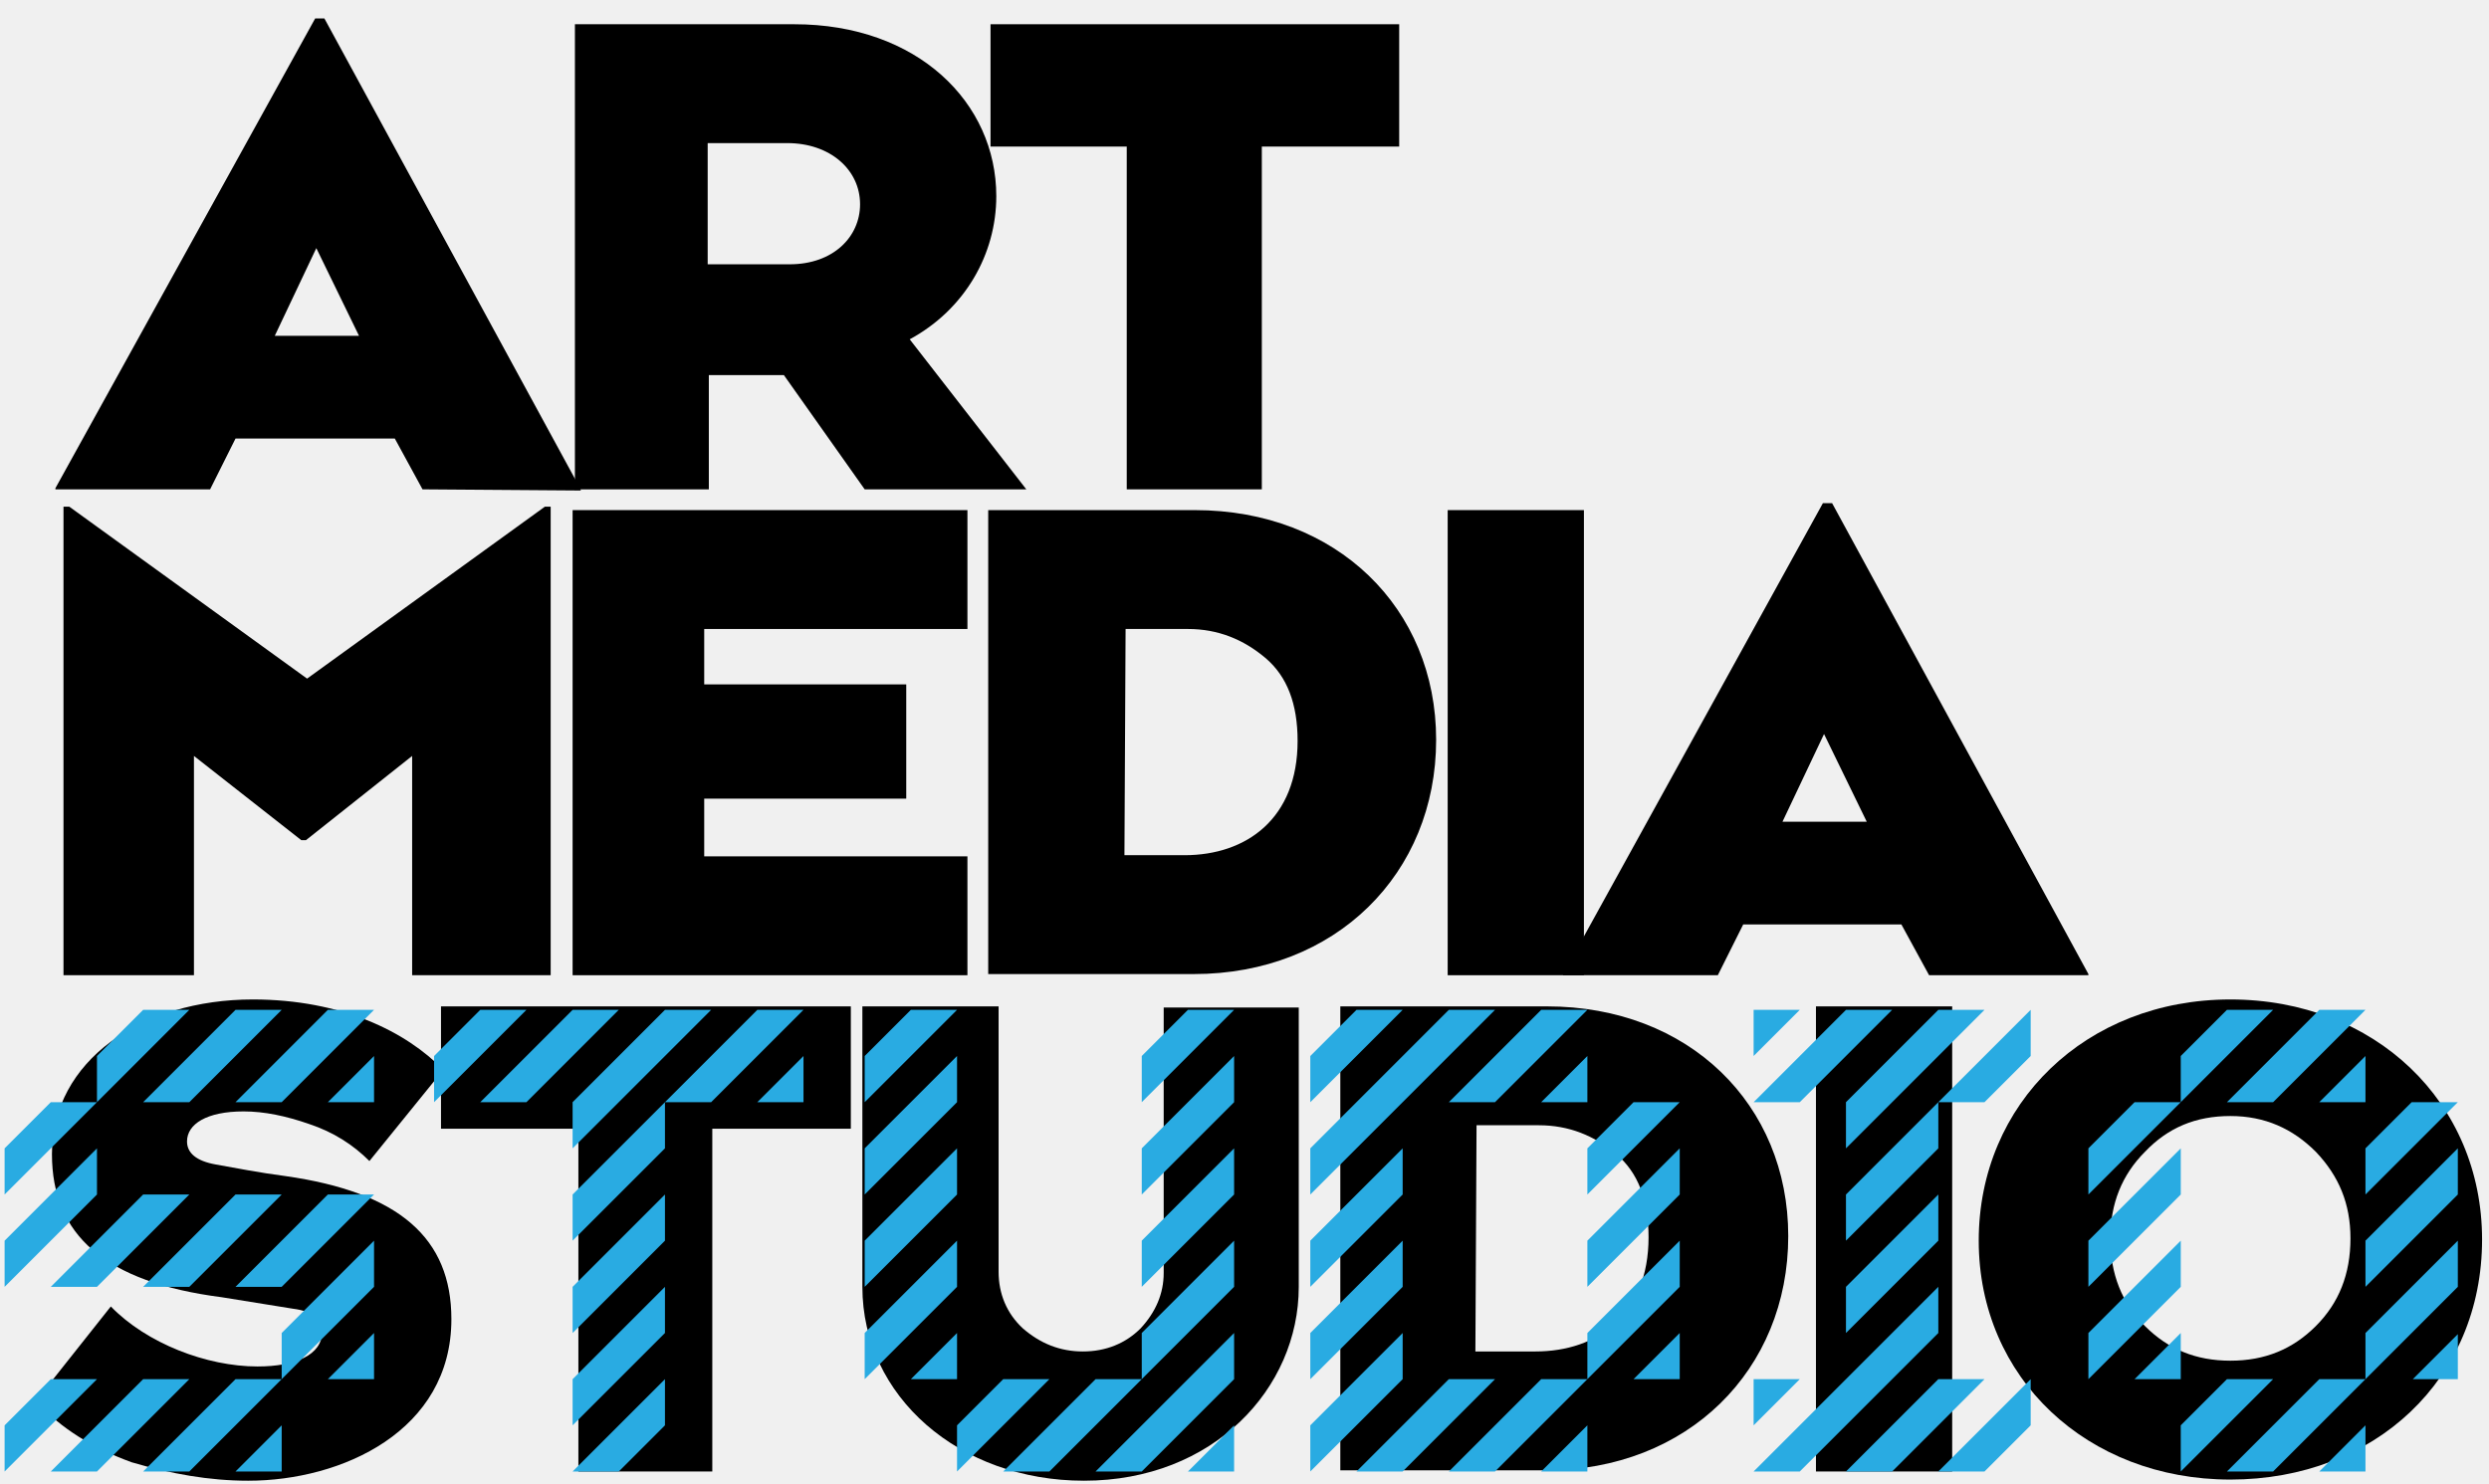
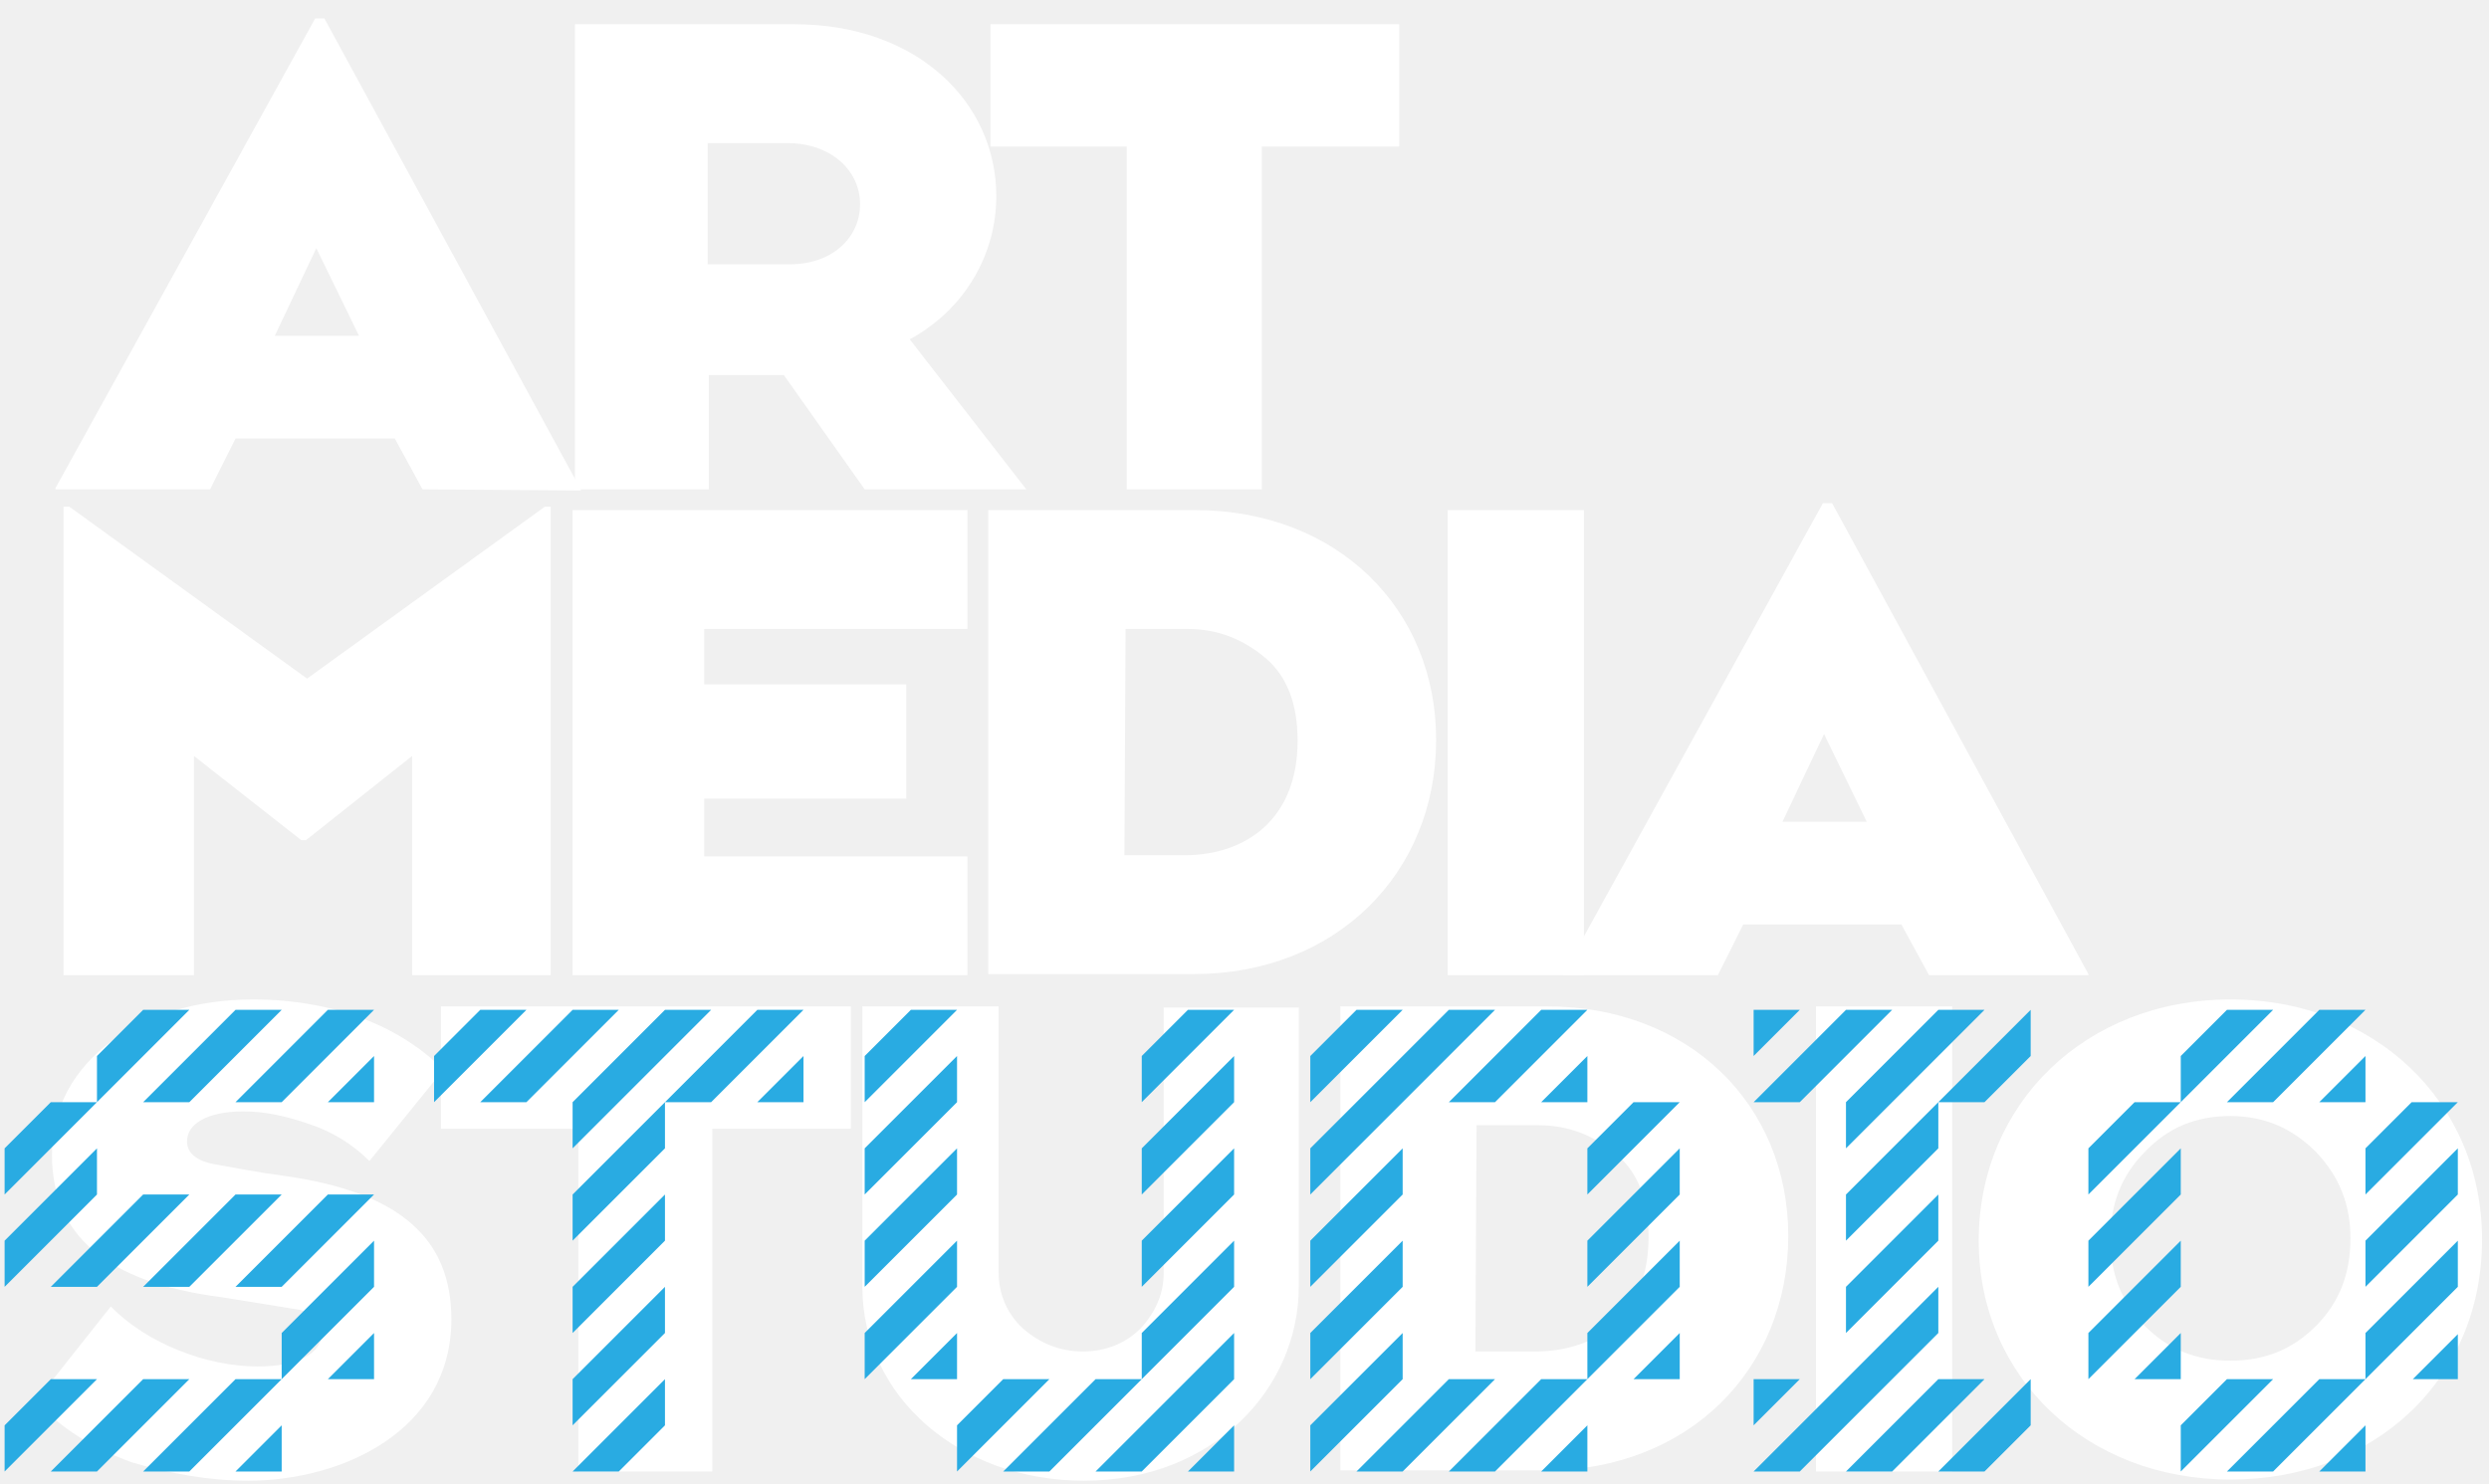
<svg xmlns="http://www.w3.org/2000/svg" xmlns:xlink="http://www.w3.org/1999/xlink" version="1.1" id="Layer_1" x="0px" y="0px" viewBox="0 0 215.6 128.5" style="enable-background:new 0 0 215.6 128.5;" xml:space="preserve">
  <style type="text/css">
- 	.st0{clip-path:url(#SVGID_2_);fill:#29ABE2;}
- 	.st1{clip-path:url(#SVGID_4_);fill:#29ABE2;}
- 	.st2{clip-path:url(#SVGID_6_);fill:#29ABE2;}
- 	.st3{clip-path:url(#SVGID_8_);fill:#29ABE2;}
- 	.st4{clip-path:url(#SVGID_10_);fill:#29ABE2;}
- 	.st5{clip-path:url(#SVGID_12_);fill:#29ABE2;}
+ 	.st0{fill:#FFFFFF;}
+ 	.st1{clip-path:url(#SVGID_2_);fill:#29ABE2;}
+ 	.st2{clip-path:url(#SVGID_4_);fill:#29ABE2;}
+ 	.st3{clip-path:url(#SVGID_6_);fill:#29ABE2;}
+ 	.st4{clip-path:url(#SVGID_8_);fill:#29ABE2;}
+ 	.st5{clip-path:url(#SVGID_10_);fill:#29ABE2;}
+ 	.st6{clip-path:url(#SVGID_12_);fill:#29ABE2;}
</style>
-   <path d="M36.6,42.4L34.2,38H20.4l-2.2,4.4H4.8v-0.1L27.3,1.6h0.8l22.2,40.8v0.1L36.6,42.4L36.6,42.4z M23.8,29.1h7.3l-3.7-7.6  L23.8,29.1z" />
-   <path d="M61.4,32.5v9.9H49.8V2.1h19c10.7,0,17.5,6.8,17.5,14.9c0,5-2.7,9.8-7.5,12.4l10.1,13h-14l-7-9.9H61.4z M68.4,22.9  c3.8,0,6.1-2.4,6.1-5.2c0-3-2.6-5.3-6.3-5.3h-6.9v10.5C61.3,22.9,68.4,22.9,68.4,22.9z" />
-   <polygon points="109.3,42.4 97.6,42.4 97.6,12.7 85.8,12.7 85.8,2.1 121.2,2.1 121.2,12.7 109.3,12.7 " />
-   <polygon points="5.5,84.5 5.5,43.9 6,43.9 26.6,58.8 47.2,43.9 47.7,43.9 47.7,84.5 35.7,84.5 35.7,65.5 26.5,72.8 26.1,72.8   16.8,65.5 16.8,84.5 " />
-   <polygon points="49.6,84.5 49.6,44.2 83.8,44.2 83.8,54.5 61,54.5 61,59.3 78.5,59.3 78.5,69.2 61,69.2 61,74.2 83.8,74.2   83.8,84.5 " />
-   <path d="M85.6,84.5V44.2h17.9c12.3,0,20.9,8.5,20.9,19.9c0,11.6-8.7,20.3-21,20.3H85.6V84.5z M97.4,74.1h5.2c5.4,0,9.8-3.2,9.8-9.9  c0-3.2-0.9-5.6-2.8-7.2c-1.9-1.6-4.1-2.5-6.7-2.5h-5.4L97.4,74.1L97.4,74.1z" />
-   <rect x="125.4" y="44.2" width="11.8" height="40.3" />
-   <path d="M167.1,84.5l-2.4-4.4H151l-2.2,4.4h-13.4v-0.1l22.5-40.8h0.8l22.2,40.8v0.1H167.1z M154.4,71.2h7.3l-3.7-7.6L154.4,71.2z" />
-   <path d="M9.6,113.2c3.1,3.2,8.3,5.2,12.7,5.2c3.3,0,5.6-1,5.6-3c0-1-0.8-1.8-2.5-2l-6.2-1C9.1,111.1,4.5,107,4.5,100  c0-8.1,7.8-13.4,17.4-13.4c7.7,0,13.3,2.8,16.5,6.1l-6.4,7.9c-1.4-1.4-3.1-2.5-5.2-3.2c-2-0.7-3.9-1.1-5.7-1.1  c-3.2,0-4.9,1.1-4.9,2.6c0,1,0.8,1.7,2.5,2s3.7,0.7,6,1c9.9,1.4,14.4,5.4,14.4,12.4c0,9.7-9.5,14-17.6,14c-3.4,0-6.7-0.6-10.1-1.6  c-3.3-1.2-6.1-2.9-8.3-5.3L9.6,113.2z" />
-   <polygon points="61.7,127.5 50.1,127.5 50.1,97.8 38.2,97.8 38.2,87.2 73.7,87.2 73.7,97.8 61.7,97.8 " />
-   <path d="M74.8,87.2h11.7v23c0,1.9,0.7,3.6,2.1,4.9c1.5,1.3,3.2,2,5.2,2s3.7-0.7,5-2c1.3-1.4,2-3,2-4.8v-23h11.7v24.2  c0,8.8-7.4,16.8-18.6,16.8c-10.8,0-19.2-7.3-19.2-16.8V87.2H74.8z" />
-   <path d="M116.1,127.5V87.2H134c12.3,0,20.9,8.5,20.9,19.9c0,11.6-8.7,20.3-21,20.3h-17.8V127.5z M127.8,117.1h5.2  c5.4,0,9.8-3.2,9.8-9.9c0-3.2-0.9-5.6-2.8-7.2c-1.9-1.6-4.1-2.5-6.7-2.5h-5.4L127.8,117.1L127.8,117.1z" />
-   <rect x="157.3" y="87.2" width="11.8" height="40.3" />
-   <path d="M171.4,107.5c0-11.9,9.3-20.9,21.8-20.9s21.8,8.9,21.8,20.8c0,12.1-9.3,20.8-21.8,20.8C180.8,128.2,171.4,119.4,171.4,107.5   M185.8,114.9c2,2,4.4,3,7.4,3s5.4-1,7.4-3s3-4.5,3-7.6c0-3-1-5.4-3-7.5c-2-2-4.4-3.1-7.4-3.1s-5.4,1-7.4,3.1c-2,2-3,4.5-3,7.5  C182.8,110.4,183.8,112.9,185.8,114.9" />
+   <path class="st0" d="M36.6,42.4L34.2,38H20.4l-2.2,4.4H4.8v-0.1L27.3,1.6h0.8l22.2,40.8v0.1L36.6,42.4L36.6,42.4z M23.8,29.1h7.3  l-3.7-7.6L23.8,29.1z" />
+   <path class="st0" d="M61.4,32.5v9.9H49.8V2.1h19c10.7,0,17.5,6.8,17.5,14.9c0,5-2.7,9.8-7.5,12.4l10.1,13h-14l-7-9.9H61.4z   M68.4,22.9c3.8,0,6.1-2.4,6.1-5.2c0-3-2.6-5.3-6.3-5.3h-6.9v10.5C61.3,22.9,68.4,22.9,68.4,22.9z" />
+   <polygon class="st0" points="109.3,42.4 97.6,42.4 97.6,12.7 85.8,12.7 85.8,2.1 121.2,2.1 121.2,12.7 109.3,12.7 " />
+   <polygon class="st0" points="5.5,84.5 5.5,43.9 6,43.9 26.6,58.8 47.2,43.9 47.7,43.9 47.7,84.5 35.7,84.5 35.7,65.5 26.5,72.8   26.1,72.8 16.8,65.5 16.8,84.5 " />
+   <polygon class="st0" points="49.6,84.5 49.6,44.2 83.8,44.2 83.8,54.5 61,54.5 61,59.3 78.5,59.3 78.5,69.2 61,69.2 61,74.2   83.8,74.2 83.8,84.5 " />
+   <path class="st0" d="M85.6,84.5V44.2h17.9c12.3,0,20.9,8.5,20.9,19.9c0,11.6-8.7,20.3-21,20.3H85.6V84.5z M97.4,74.1h5.2  c5.4,0,9.8-3.2,9.8-9.9c0-3.2-0.9-5.6-2.8-7.2c-1.9-1.6-4.1-2.5-6.7-2.5h-5.4L97.4,74.1L97.4,74.1z" />
+   <rect x="125.4" y="44.2" class="st0" width="11.8" height="40.3" />
+   <path class="st0" d="M167.1,84.5l-2.4-4.4H151l-2.2,4.4h-13.4v-0.1l22.5-40.8h0.8l22.2,40.8v0.1H167.1z M154.4,71.2h7.3l-3.7-7.6  L154.4,71.2z" />
+   <path class="st0" d="M9.6,113.2c3.1,3.2,8.3,5.2,12.7,5.2c3.3,0,5.6-1,5.6-3c0-1-0.8-1.8-2.5-2l-6.2-1C9.1,111.1,4.5,107,4.5,100  c0-8.1,7.8-13.4,17.4-13.4c7.7,0,13.3,2.8,16.5,6.1l-6.4,7.9c-1.4-1.4-3.1-2.5-5.2-3.2c-2-0.7-3.9-1.1-5.7-1.1  c-3.2,0-4.9,1.1-4.9,2.6c0,1,0.8,1.7,2.5,2s3.7,0.7,6,1c9.9,1.4,14.4,5.4,14.4,12.4c0,9.7-9.5,14-17.6,14c-3.4,0-6.7-0.6-10.1-1.6  c-3.3-1.2-6.1-2.9-8.3-5.3L9.6,113.2z" />
+   <polygon class="st0" points="61.7,127.5 50.1,127.5 50.1,97.8 38.2,97.8 38.2,87.2 73.7,87.2 73.7,97.8 61.7,97.8 " />
+   <path class="st0" d="M74.8,87.2h11.7v23c0,1.9,0.7,3.6,2.1,4.9c1.5,1.3,3.2,2,5.2,2s3.7-0.7,5-2c1.3-1.4,2-3,2-4.8v-23h11.7v24.2  c0,8.8-7.4,16.8-18.6,16.8c-10.8,0-19.2-7.3-19.2-16.8V87.2H74.8z" />
+   <path class="st0" d="M116.1,127.5V87.2H134c12.3,0,20.9,8.5,20.9,19.9c0,11.6-8.7,20.3-21,20.3h-17.8  C116.1,127.4,116.1,127.5,116.1,127.5z M127.8,117.1h5.2c5.4,0,9.8-3.2,9.8-9.9c0-3.2-0.9-5.6-2.8-7.2c-1.9-1.6-4.1-2.5-6.7-2.5  h-5.4L127.8,117.1L127.8,117.1z" />
+   <rect x="157.3" y="87.2" class="st0" width="11.8" height="40.3" />
+   <path class="st0" d="M171.4,107.5c0-11.9,9.3-20.9,21.8-20.9s21.8,8.9,21.8,20.8c0,12.1-9.3,20.8-21.8,20.8  C180.8,128.2,171.4,119.4,171.4,107.5 M185.8,114.9c2,2,4.4,3,7.4,3s5.4-1,7.4-3s3-4.5,3-7.6c0-3-1-5.4-3-7.5c-2-2-4.4-3.1-7.4-3.1  s-5.4,1-7.4,3.1c-2,2-3,4.5-3,7.5C182.8,110.4,183.8,112.9,185.8,114.9" />
  <g>
    <g>
      <g>
-         <defs>
-           <rect id="SVGID_1_" x="0.4" y="87.5" width="212.5" height="40" />
-         </defs>
-         <clipPath id="SVGID_2_">
-           <use xlink:href="#SVGID_1_" style="overflow:visible;" />
-         </clipPath>
-         <path class="st0" d="M4.4,95.5h4l-8,8v-4L4.4,95.5z M8.4,99.5v4l-8,8v-4L8.4,99.5z M4.4,119.5h4l-8,8v-4L4.4,119.5z M4.4,111.5     l8-8h4l-8,8H4.4z M12.4,119.5h4l-8,8h-4L12.4,119.5z M8.4,91.5l4-4h4l-8,8V91.5z M20.4,87.5h4l-8,8h-4L20.4,87.5z M12.4,111.5     l8-8h4l-8,8H12.4z M20.4,119.5h4l-8,8h-4L20.4,119.5z M20.4,95.5l8-8h4l-8,8H20.4z M20.4,111.5l8-8h4l-8,8H20.4z M24.4,123.5v4     h-4L24.4,123.5z M32.4,107.5v4l-8,8v-4L32.4,107.5z M28.4,95.5l4-4v4H28.4z M28.4,119.5l4-4v4H28.4z" />
+         <g>
+           <defs>
+             <rect id="SVGID_1_" x="0.4" y="87.5" width="212.5" height="40" />
+           </defs>
+           <clipPath id="SVGID_2_">
+             <use xlink:href="#SVGID_1_" style="overflow:visible;" />
+           </clipPath>
+           <path class="st1" d="M4.4,95.5h4l-8,8v-4L4.4,95.5z M8.4,99.5v4l-8,8v-4L8.4,99.5z M4.4,119.5h4l-8,8v-4L4.4,119.5z M4.4,111.5      l8-8h4l-8,8H4.4z M12.4,119.5h4l-8,8h-4L12.4,119.5z M8.4,91.5l4-4h4l-8,8V91.5z M20.4,87.5h4l-8,8h-4L20.4,87.5z M12.4,111.5      l8-8h4l-8,8H12.4z M20.4,119.5h4l-8,8h-4L20.4,119.5z M20.4,95.5l8-8h4l-8,8H20.4z M20.4,111.5l8-8h4l-8,8H20.4z M24.4,123.5v4      h-4L24.4,123.5z M32.4,107.5v4l-8,8v-4L32.4,107.5z M28.4,95.5l4-4v4H28.4z M28.4,119.5l4-4v4H28.4z" />
+         </g>
      </g>
      <g>
-         <defs>
-           <rect id="SVGID_3_" x="0.4" y="87.5" width="212.5" height="40" />
-         </defs>
-         <clipPath id="SVGID_4_">
-           <use xlink:href="#SVGID_3_" style="overflow:visible;" />
-         </clipPath>
-         <path class="st1" d="M41.6,87.5h4l-8,8v-4L41.6,87.5z M41.6,95.5l8-8h4l-8,8H41.6z M57.6,87.5h4l-12,12v-4L57.6,87.5z M57.6,95.5     v4l-8,8v-4L57.6,95.5z M49.6,111.5l8-8v4l-8,8V111.5z M49.6,119.5l8-8v4l-8,8V119.5z M49.6,127.5l8-8v4l-4,4H49.6z M57.6,95.5     l8-8h4l-8,8H57.6z M69.6,91.5v4h-4L69.6,91.5z" />
+         <g>
+           <defs>
+             <rect id="SVGID_3_" x="0.4" y="87.5" width="212.5" height="40" />
+           </defs>
+           <clipPath id="SVGID_4_">
+             <use xlink:href="#SVGID_3_" style="overflow:visible;" />
+           </clipPath>
+           <path class="st2" d="M41.6,87.5h4l-8,8v-4L41.6,87.5z M41.6,95.5l8-8h4l-8,8H41.6z M57.6,87.5h4l-12,12v-4L57.6,87.5z       M57.6,95.5v4l-8,8v-4L57.6,95.5z M49.6,111.5l8-8v4l-8,8V111.5z M49.6,119.5l8-8v4l-8,8V119.5z M49.6,127.5l8-8v4l-4,4H49.6z       M57.6,95.5l8-8h4l-8,8H57.6z M69.6,91.5v4h-4L69.6,91.5z" />
+         </g>
      </g>
      <g>
-         <defs>
-           <rect id="SVGID_5_" x="0.4" y="87.5" width="212.5" height="40" />
-         </defs>
-         <clipPath id="SVGID_6_">
-           <use xlink:href="#SVGID_5_" style="overflow:visible;" />
-         </clipPath>
-         <path class="st2" d="M74.9,91.5l4-4h4l-8,8V91.5z M82.9,91.5v4l-8,8v-4L82.9,91.5z M82.9,99.5v4l-8,8v-4L82.9,99.5z M74.9,115.5     l8-8v4l-8,8V115.5z M78.9,119.5l4-4v4H78.9z M86.9,119.5h4l-8,8v-4L86.9,119.5z M94.9,119.5h4l-8,8h-4L94.9,119.5z M94.9,127.5     l12-12v4l-8,8H94.9z M98.9,91.5l4-4h4l-8,8V91.5z M106.9,91.5v4l-8,8v-4L106.9,91.5z M106.9,99.5v4l-8,8v-4L106.9,99.5z      M98.9,115.5l8-8v4l-8,8V115.5z M106.9,123.5v4h-4L106.9,123.5z" />
+         <g>
+           <defs>
+             <rect id="SVGID_5_" x="0.4" y="87.5" width="212.5" height="40" />
+           </defs>
+           <clipPath id="SVGID_6_">
+             <use xlink:href="#SVGID_5_" style="overflow:visible;" />
+           </clipPath>
+           <path class="st3" d="M74.9,91.5l4-4h4l-8,8V91.5z M82.9,91.5v4l-8,8v-4L82.9,91.5z M82.9,99.5v4l-8,8v-4L82.9,99.5z M74.9,115.5      l8-8v4l-8,8V115.5z M78.9,119.5l4-4v4H78.9z M86.9,119.5h4l-8,8v-4L86.9,119.5z M94.9,119.5h4l-8,8h-4L94.9,119.5z M94.9,127.5      l12-12v4l-8,8H94.9z M98.9,91.5l4-4h4l-8,8V91.5z M106.9,91.5v4l-8,8v-4L106.9,91.5z M106.9,99.5v4l-8,8v-4L106.9,99.5z       M98.9,115.5l8-8v4l-8,8V115.5z M106.9,123.5v4h-4L106.9,123.5z" />
+         </g>
      </g>
      <g>
-         <defs>
-           <rect id="SVGID_7_" x="0.4" y="87.5" width="212.5" height="40" />
-         </defs>
-         <clipPath id="SVGID_8_">
-           <use xlink:href="#SVGID_7_" style="overflow:visible;" />
-         </clipPath>
-         <path class="st3" d="M113.5,99.5l12-12h4l-16,16V99.5z M117.5,87.5h4l-8,8v-4L117.5,87.5z M121.5,99.5v4l-8,8v-4L121.5,99.5z      M113.5,115.5l8-8v4l-8,8V115.5z M113.5,123.5l8-8v4l-8,8V123.5z M125.5,119.5h4l-8,8h-4L125.5,119.5z M133.5,87.5h4l-8,8h-4     L133.5,87.5z M133.5,119.5h4l-8,8h-4L133.5,119.5z M137.5,91.5v4h-4L137.5,91.5z M137.5,123.5v4h-4L137.5,123.5z M137.5,99.5l4-4     h4l-8,8V99.5z M137.5,107.5l8-8v4l-8,8V107.5z M137.5,115.5l8-8v4l-8,8V115.5z M145.5,115.5v4h-4L145.5,115.5z" />
+         <g>
+           <defs>
+             <rect id="SVGID_7_" x="0.4" y="87.5" width="212.5" height="40" />
+           </defs>
+           <clipPath id="SVGID_8_">
+             <use xlink:href="#SVGID_7_" style="overflow:visible;" />
+           </clipPath>
+           <path class="st4" d="M113.5,99.5l12-12h4l-16,16V99.5z M117.5,87.5h4l-8,8v-4L117.5,87.5z M121.5,99.5v4l-8,8v-4L121.5,99.5z       M113.5,115.5l8-8v4l-8,8V115.5z M113.5,123.5l8-8v4l-8,8V123.5z M125.5,119.5h4l-8,8h-4L125.5,119.5z M133.5,87.5h4l-8,8h-4      L133.5,87.5z M133.5,119.5h4l-8,8h-4L133.5,119.5z M137.5,91.5v4h-4L137.5,91.5z M137.5,123.5v4h-4L137.5,123.5z M137.5,99.5      l4-4h4l-8,8V99.5z M137.5,107.5l8-8v4l-8,8V107.5z M137.5,115.5l8-8v4l-8,8V115.5z M145.5,115.5v4h-4L145.5,115.5z" />
+         </g>
      </g>
      <g>
-         <defs>
-           <rect id="SVGID_9_" x="0.4" y="87.5" width="212.5" height="40" />
-         </defs>
-         <clipPath id="SVGID_10_">
-           <use xlink:href="#SVGID_9_" style="overflow:visible;" />
-         </clipPath>
-         <path class="st4" d="M151.9,95.5l8-8h4l-8,8H151.9z M151.9,87.5h4l-4,4V87.5z M151.9,127.5l16-16v4l-12,12H151.9z M151.9,119.5h4     l-4,4V119.5z M167.9,87.5h4l-12,12v-4L167.9,87.5z M167.9,95.5v4l-8,8v-4L167.9,95.5z M159.9,111.5l8-8v4l-8,8V111.5z      M159.9,127.5l8-8h4l-8,8H159.9z M167.9,95.5l8-8v4l-4,4H167.9z M167.9,127.5l8-8v4l-4,4H167.9z" />
+         <g>
+           <defs>
+             <rect id="SVGID_9_" x="0.4" y="87.5" width="212.5" height="40" />
+           </defs>
+           <clipPath id="SVGID_10_">
+             <use xlink:href="#SVGID_9_" style="overflow:visible;" />
+           </clipPath>
+           <path class="st5" d="M151.9,95.5l8-8h4l-8,8H151.9z M151.9,87.5h4l-4,4V87.5z M151.9,127.5l16-16v4l-12,12H151.9z M151.9,119.5      h4l-4,4V119.5z M167.9,87.5h4l-12,12v-4L167.9,87.5z M167.9,95.5v4l-8,8v-4L167.9,95.5z M159.9,111.5l8-8v4l-8,8V111.5z       M159.9,127.5l8-8h4l-8,8H159.9z M167.9,95.5l8-8v4l-4,4H167.9z M167.9,127.5l8-8v4l-4,4H167.9z" />
+         </g>
      </g>
      <g>
-         <defs>
-           <rect id="SVGID_11_" x="0.4" y="87.5" width="212.5" height="40" />
-         </defs>
-         <clipPath id="SVGID_12_">
-           <use xlink:href="#SVGID_11_" style="overflow:visible;" />
-         </clipPath>
-         <path class="st5" d="M184.9,95.5h4l-8,8v-4L184.9,95.5z M188.9,99.5v4l-8,8v-4L188.9,99.5z M180.9,115.5l8-8v4l-8,8V115.5z      M184.9,119.5l4-4v4H184.9z M188.9,91.5l4-4h4l-8,8V91.5z M192.9,119.5h4l-8,8v-4L192.9,119.5z M200.9,87.5h4l-8,8h-4L200.9,87.5     z M200.9,119.5h4l-8,8h-4L200.9,119.5z M204.9,91.5v4h-4L204.9,91.5z M204.9,123.5v4h-4L204.9,123.5z M204.9,99.5l4-4h4l-8,8     V99.5z M204.9,107.5l8-8v4l-8,8V107.5z M204.9,115.5l8-8v4l-8,8V115.5z M213,115.5v4h-4L213,115.5z" />
+         <g>
+           <defs>
+             <rect id="SVGID_11_" x="0.4" y="87.5" width="212.5" height="40" />
+           </defs>
+           <clipPath id="SVGID_12_">
+             <use xlink:href="#SVGID_11_" style="overflow:visible;" />
+           </clipPath>
+           <path class="st6" d="M184.9,95.5h4l-8,8v-4L184.9,95.5z M188.9,99.5v4l-8,8v-4L188.9,99.5z M180.9,115.5l8-8v4l-8,8V115.5z       M184.9,119.5l4-4v4H184.9z M188.9,91.5l4-4h4l-8,8V91.5z M192.9,119.5h4l-8,8v-4L192.9,119.5z M200.9,87.5h4l-8,8h-4      L200.9,87.5z M200.9,119.5h4l-8,8h-4L200.9,119.5z M204.9,91.5v4h-4L204.9,91.5z M204.9,123.5v4h-4L204.9,123.5z M204.9,99.5      l4-4h4l-8,8V99.5z M204.9,107.5l8-8v4l-8,8V107.5z M204.9,115.5l8-8v4l-8,8V115.5z M213,115.5v4h-4L213,115.5z" />
+         </g>
      </g>
    </g>
  </g>
</svg>
